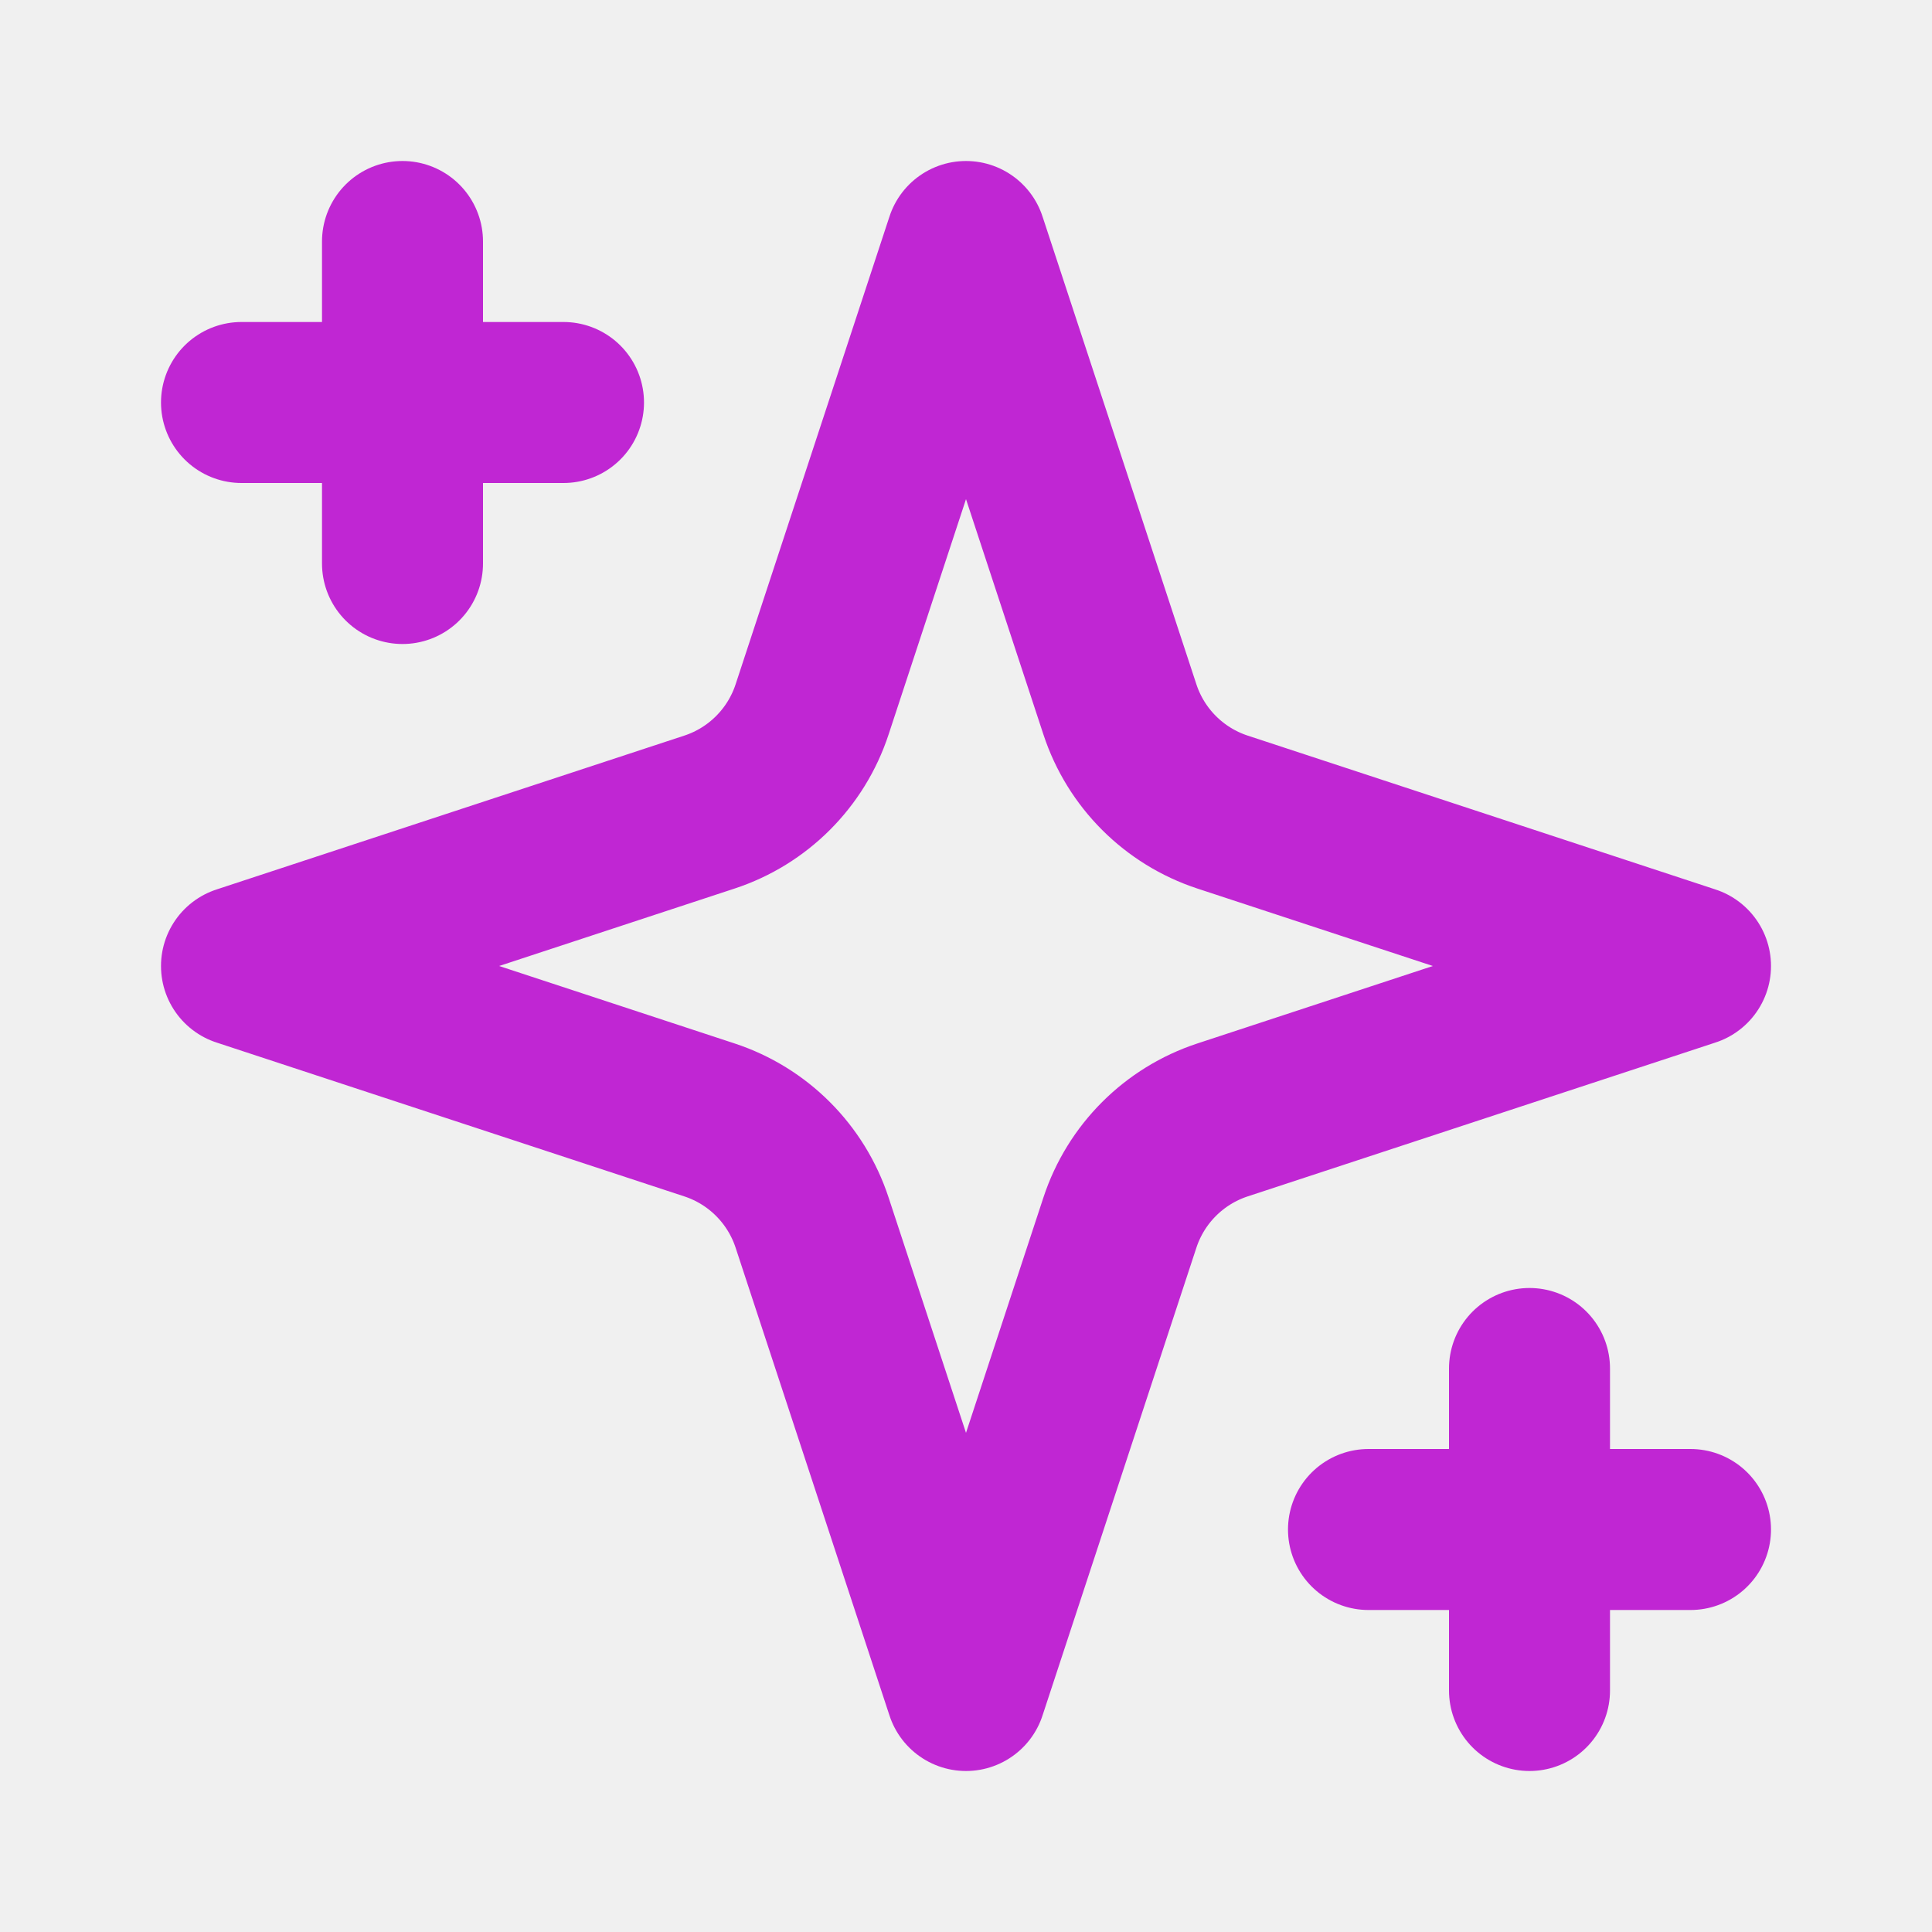
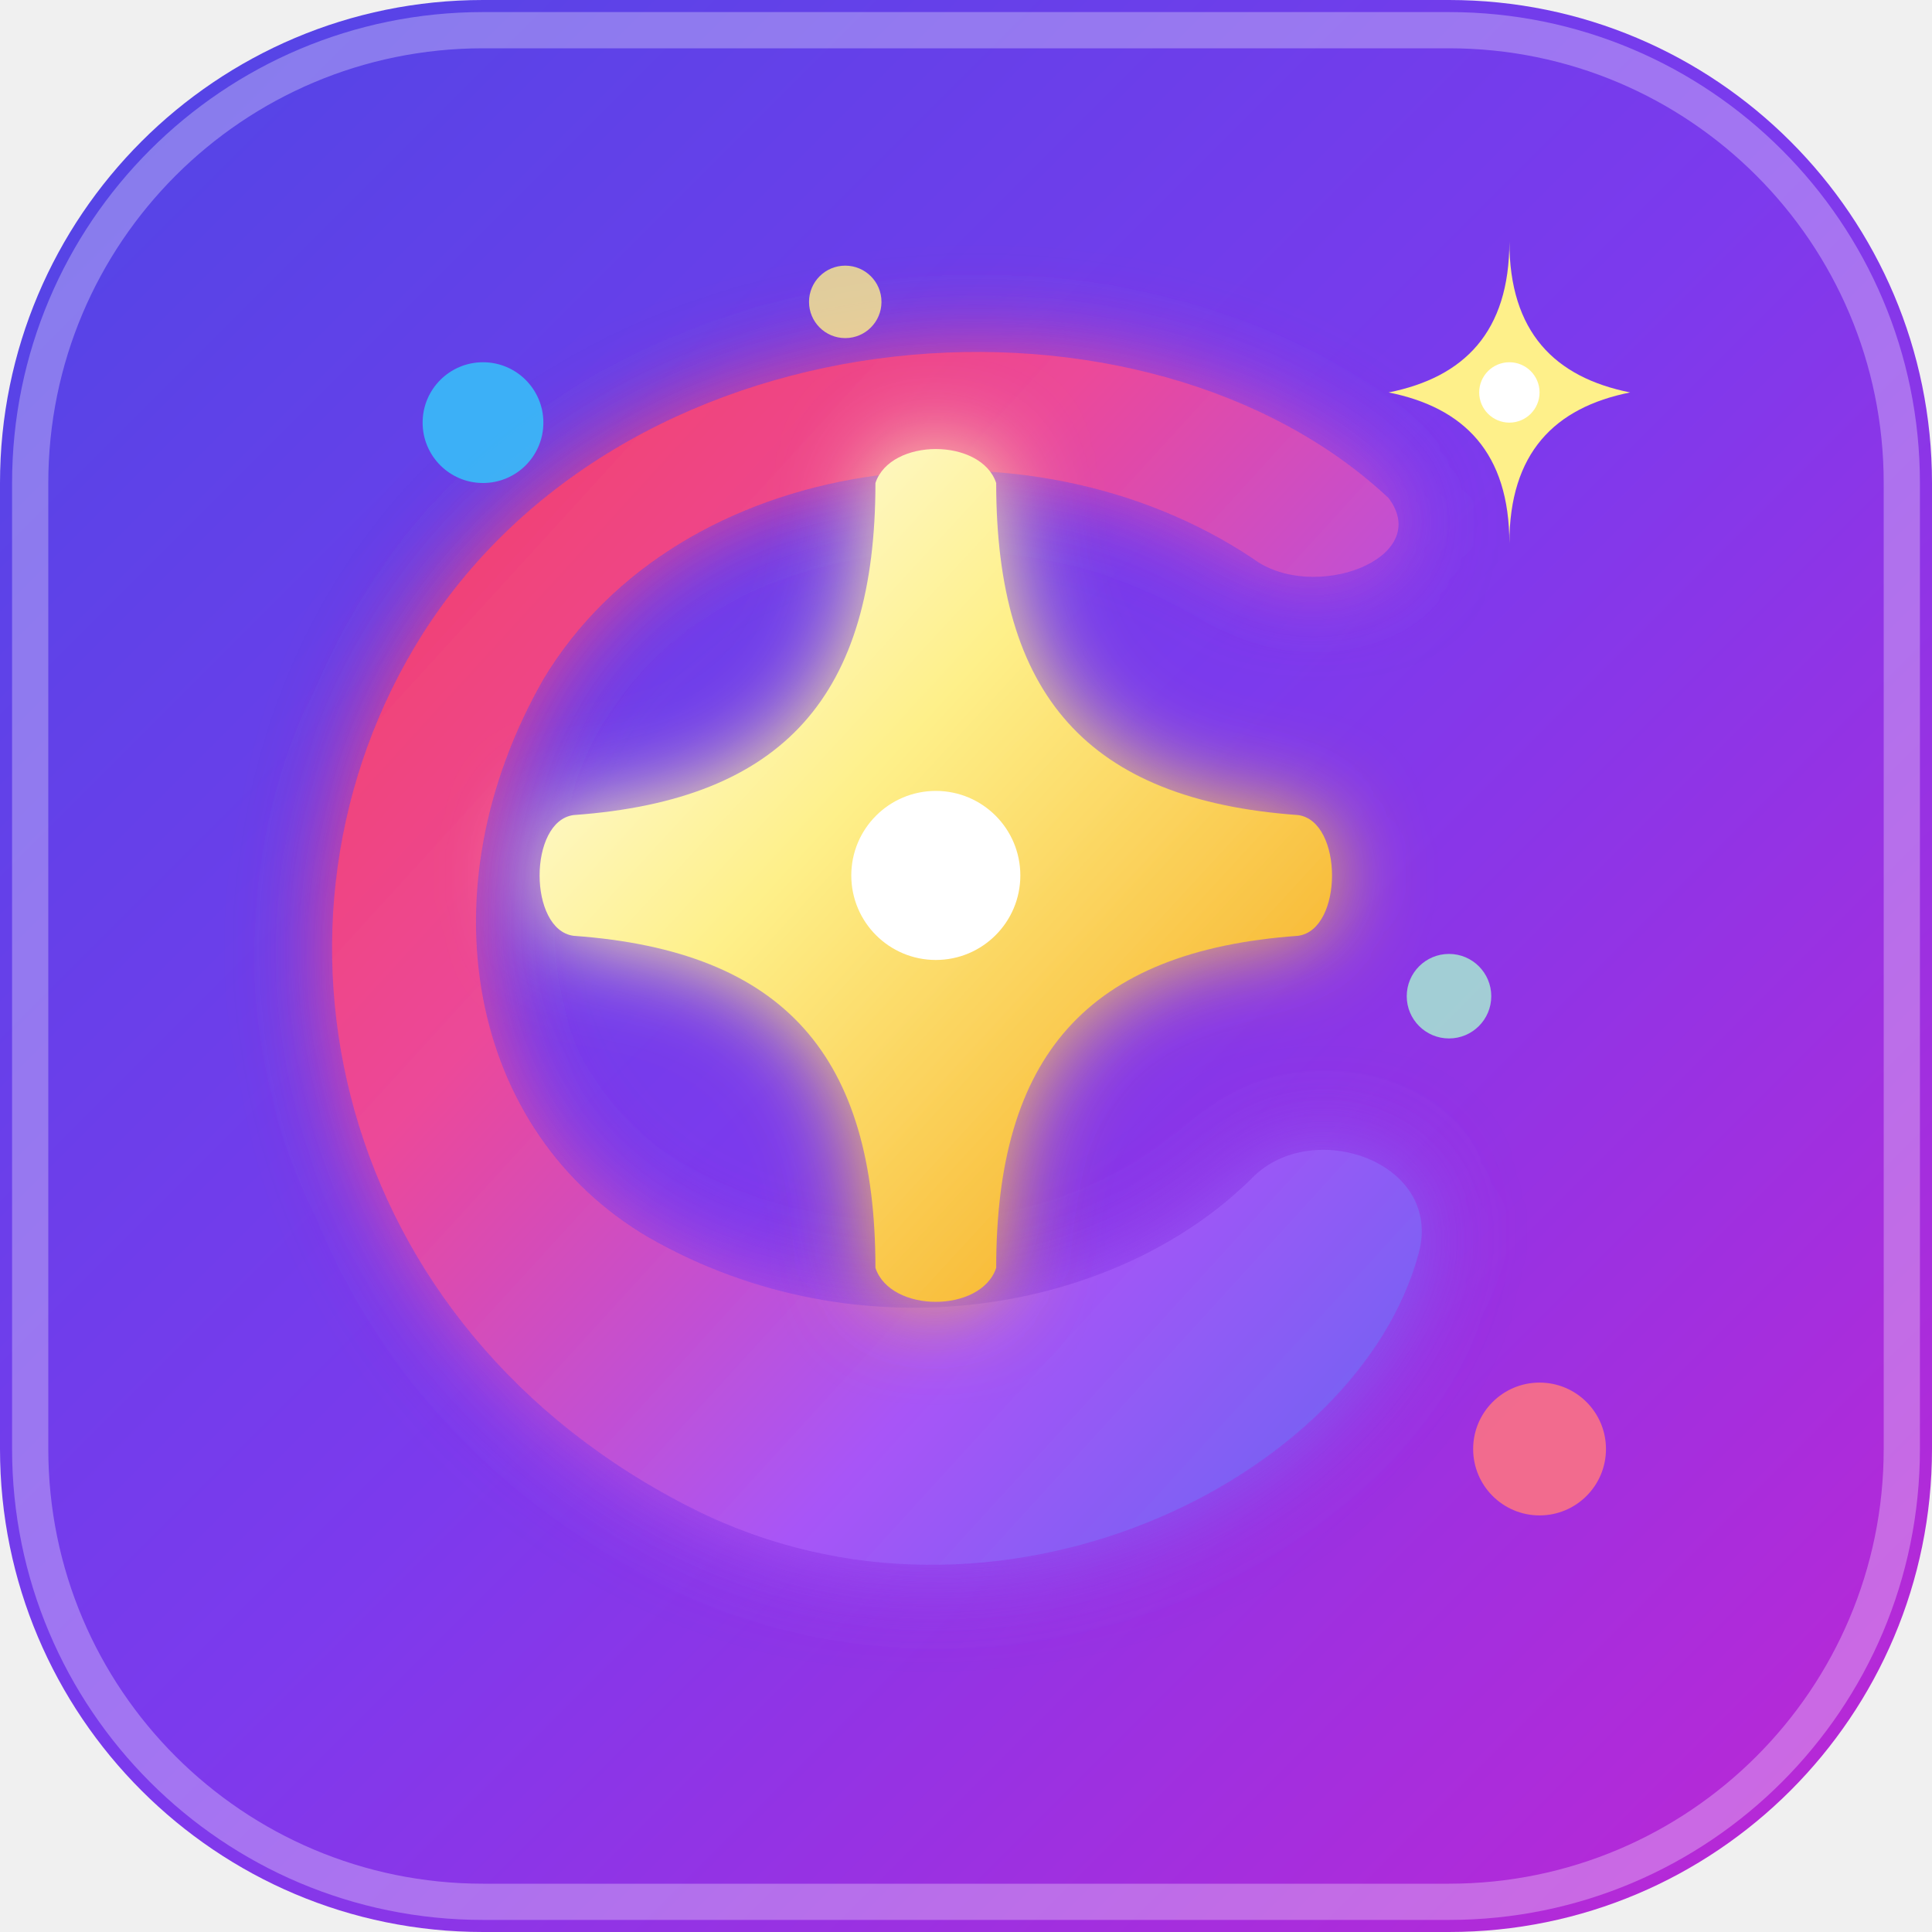
- <svg xmlns="http://www.w3.org/2000/svg" viewBox="0 0 24 24" fill="none" stroke="#c026d3" stroke-width="2" stroke-linecap="round" stroke-linejoin="round">
-   <path d="m12 3-1.912 5.813a2 2 0 0 1-1.275 1.275L3 12l5.813 1.912a2 2 0 0 1 1.275 1.275L12 21l1.912-5.813a2 2 0 0 1 1.275-1.275L21 12l-5.813-1.912a2 2 0 0 1-1.275-1.275L12 3Z" />
-   <path d="M5 3v4" />
-   <path d="M19 17v4" />
-   <path d="M3 5h4" />
-   <path d="M17 19h4" />
+ <svg xmlns="http://www.w3.org/2000/svg" viewBox="0 0 64 64" fill="none">
+   <defs>
+     <linearGradient id="c-bg" x1="0%" y1="0%" x2="100%" y2="100%">
+       <stop offset="0%" stop-color="#4f46e5" />
+       <stop offset="50%" stop-color="#7c3aed" />
+       <stop offset="100%" stop-color="#c026d3" />
+     </linearGradient>
+     <linearGradient id="c-ribbon" x1="0%" y1="0%" x2="100%" y2="100%">
+       <stop offset="0%" stop-color="#f43f5e" />
+       <stop offset="35%" stop-color="#ec4899" />
+       <stop offset="70%" stop-color="#a855f7" />
+       <stop offset="100%" stop-color="#6366f1" />
+     </linearGradient>
+     <linearGradient id="c-star" x1="0%" y1="0%" x2="100%" y2="100%">
+       <stop offset="0%" stop-color="#ffffff" />
+       <stop offset="40%" stop-color="#fef08a" />
+       <stop offset="100%" stop-color="#f59e0b" />
+     </linearGradient>
+     <filter id="c-glow" x="-20%" y="-20%" width="140%" height="140%">
+       <feGaussianBlur stdDeviation="1.5" result="blur" />
+       <feComposite in="SourceGraphic" in2="blur" operator="over" />
+     </filter>
+   </defs>
+   <rect width="64" height="64" rx="16" fill="url(#c-bg)" />
+   <rect x="1" y="1" width="62" height="62" rx="15" fill="none" stroke="#ffffff" stroke-width="1.2" stroke-opacity="0.3" />
+   <path d="M 46 16.5 C 38 9, 21 10, 14 21 C 8 30.5, 11 44, 23 50 C 33 55, 45 49, 47 41.5 C 47.8 38.5, 43.5 37, 41.5 39 C 37 43.5, 28.5 45, 21.5 41 C 15.5 37.5, 14 29.5, 18 22.5 C 22.5 15, 34 13.5, 41.5 18.5 C 43.5 20, 47.5 18.5, 46 16.5 Z" fill="url(#c-ribbon)" filter="url(#c-glow)" />
+   <path d="M 33 16 C 33 23, 36 26.5, 43 27 C 44.5 27.2, 44.5 30.8, 43 31 C 36 31.5, 33 35, 33 42 C 32.5 43.5, 29.5 43.5, 29 42 C 29 35, 26 31.5, 19 31 C 17.5 30.8, 17.5 27.2, 19 27 C 26 26.5, 29 23, 29 16 C 29.5 14.5, 32.5 14.5, 33 16 Z" fill="url(#c-star)" filter="url(#c-glow)" />
+   <circle cx="31" cy="29" r="2.8" fill="#ffffff" />
+   <path d="M 50 8 C 50 11, 51.5 12.5, 54 13 C 51.5 13.5, 50 15, 50 18 C 50 15, 48.5 13.5, 46 13 C 48.5 12.5, 50 11, 50 8 Z" fill="#fef08a" />
+   <circle cx="50" cy="13" r="1" fill="#ffffff" />
+   <circle cx="16" cy="14" r="2" fill="#38bdf8" fill-opacity="0.9" />
+   <circle cx="51" cy="48" r="2.2" fill="#fb7185" fill-opacity="0.9" />
+   <circle cx="28" cy="10" r="1.2" fill="#fef08a" fill-opacity="0.8" />
+   <circle cx="48" cy="33" r="1.4" fill="#a7f3d0" fill-opacity="0.8" />
</svg>
